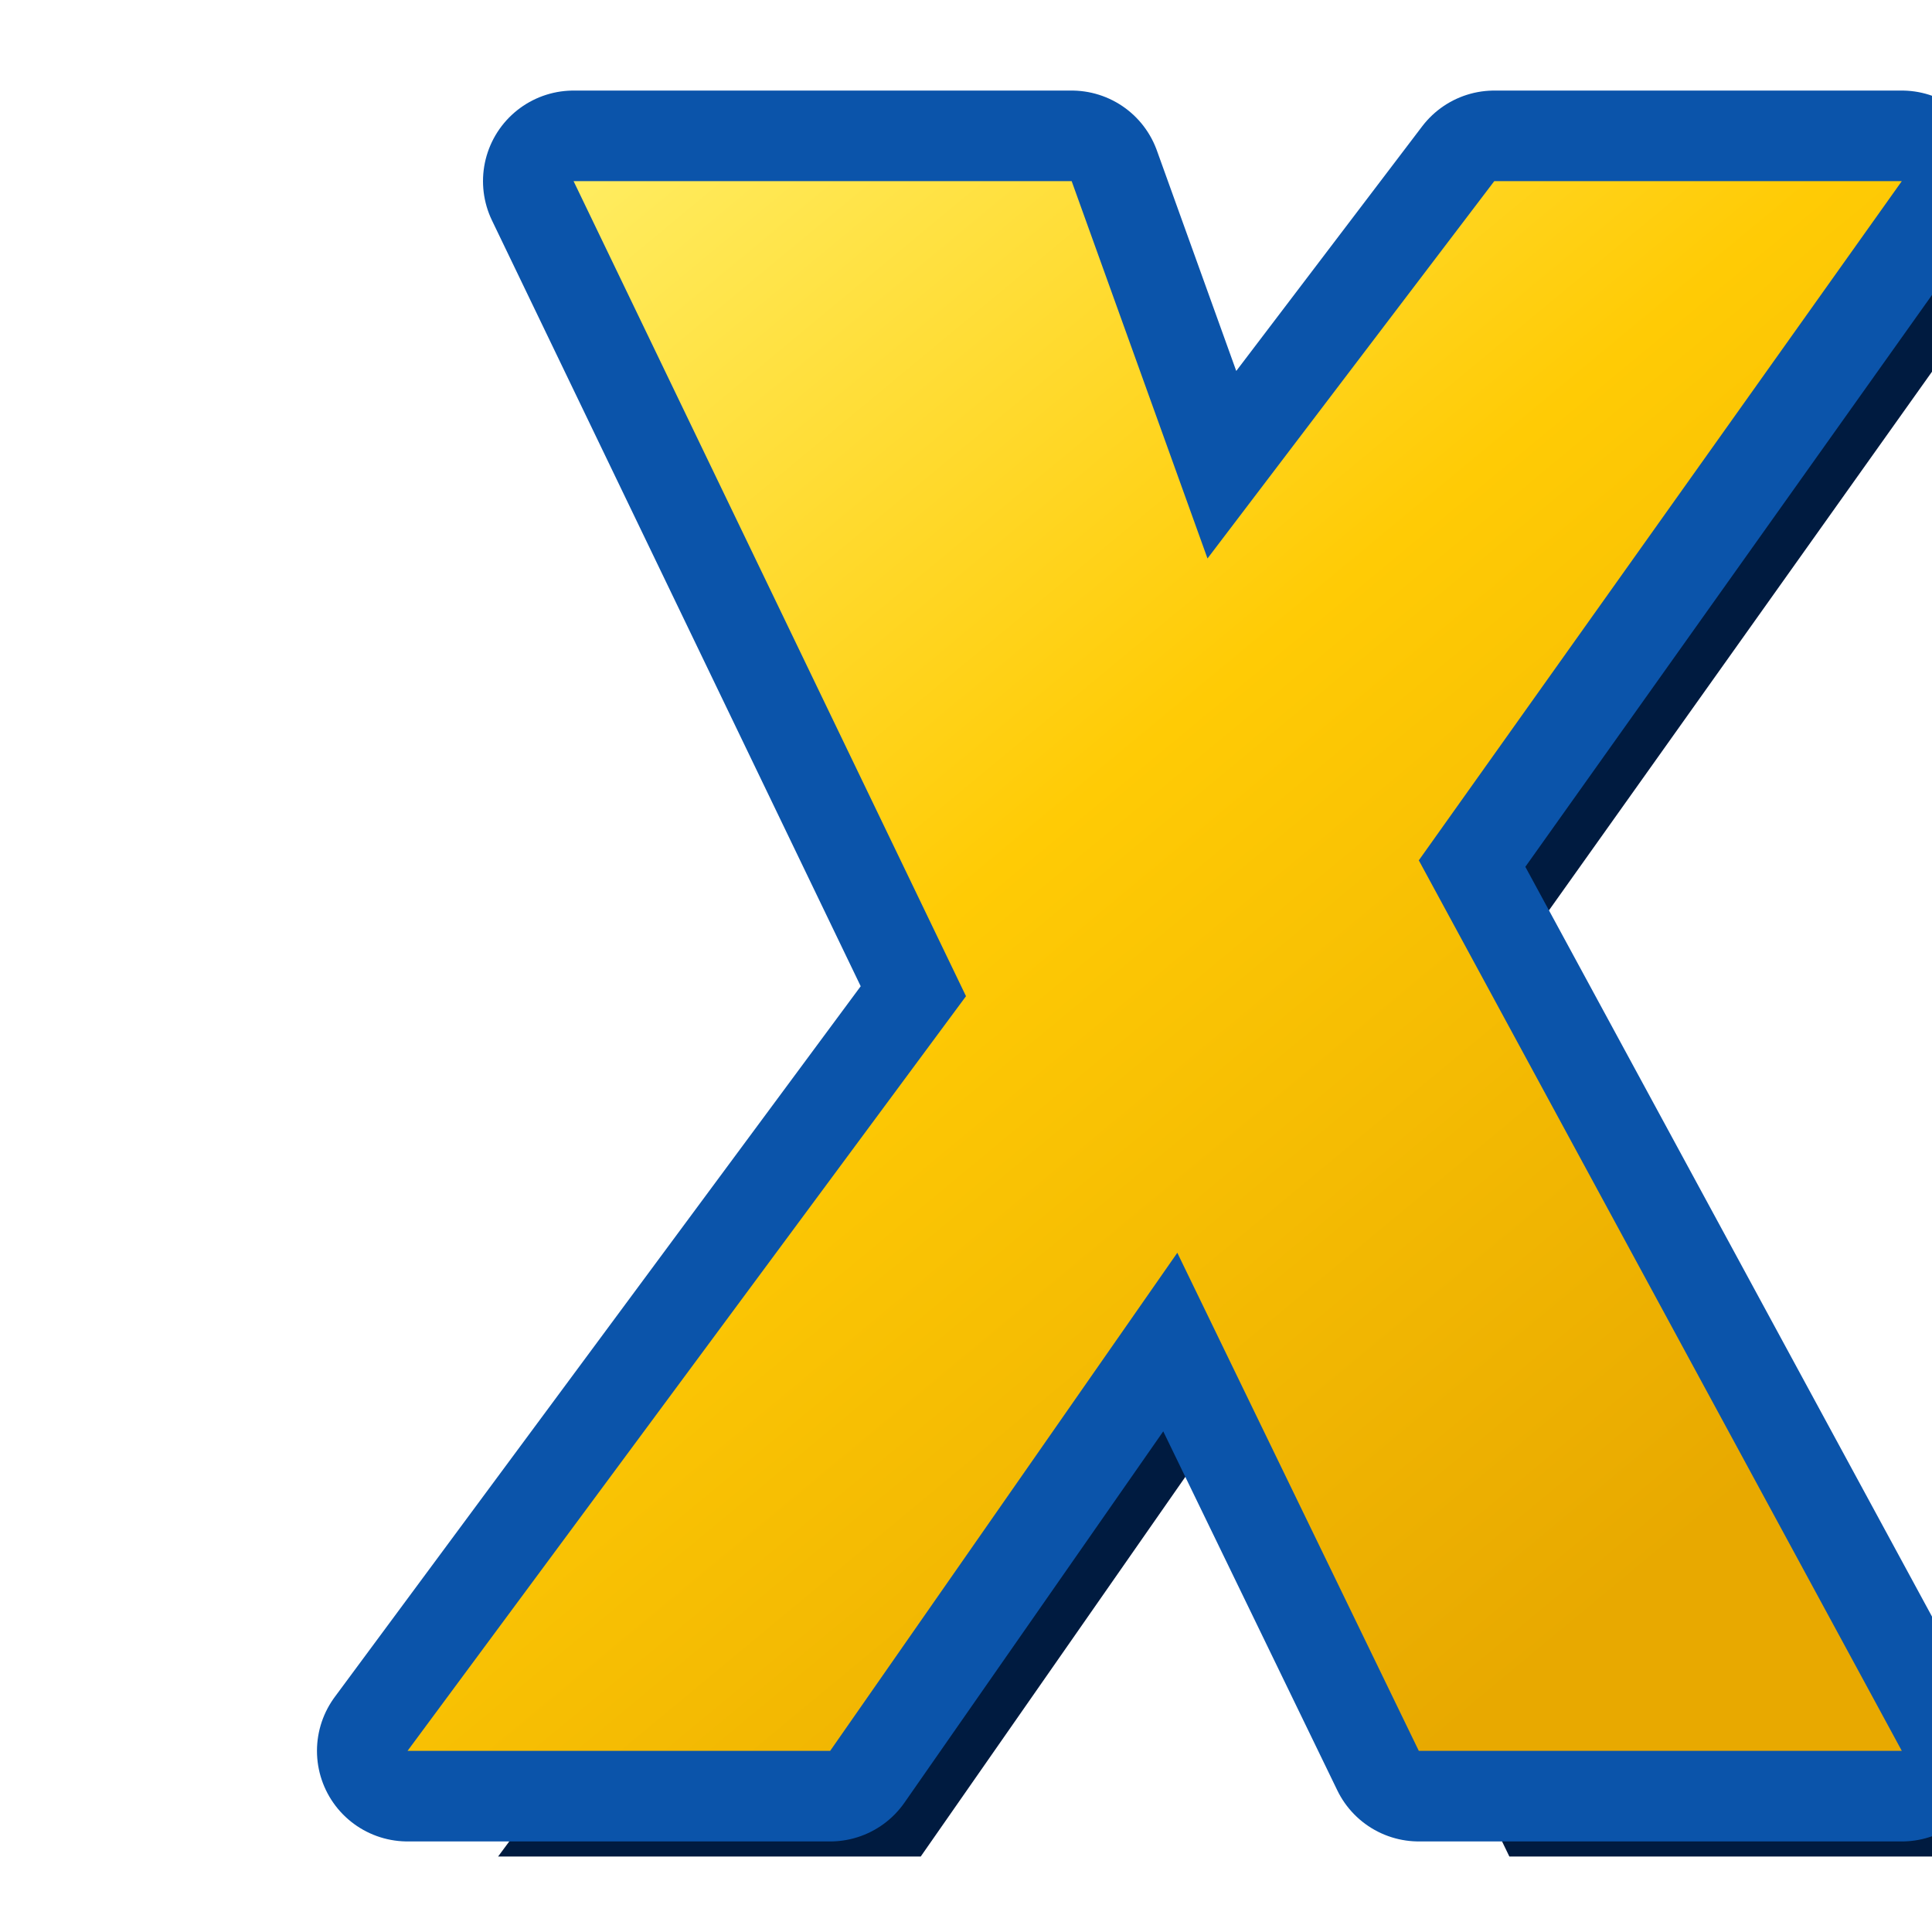
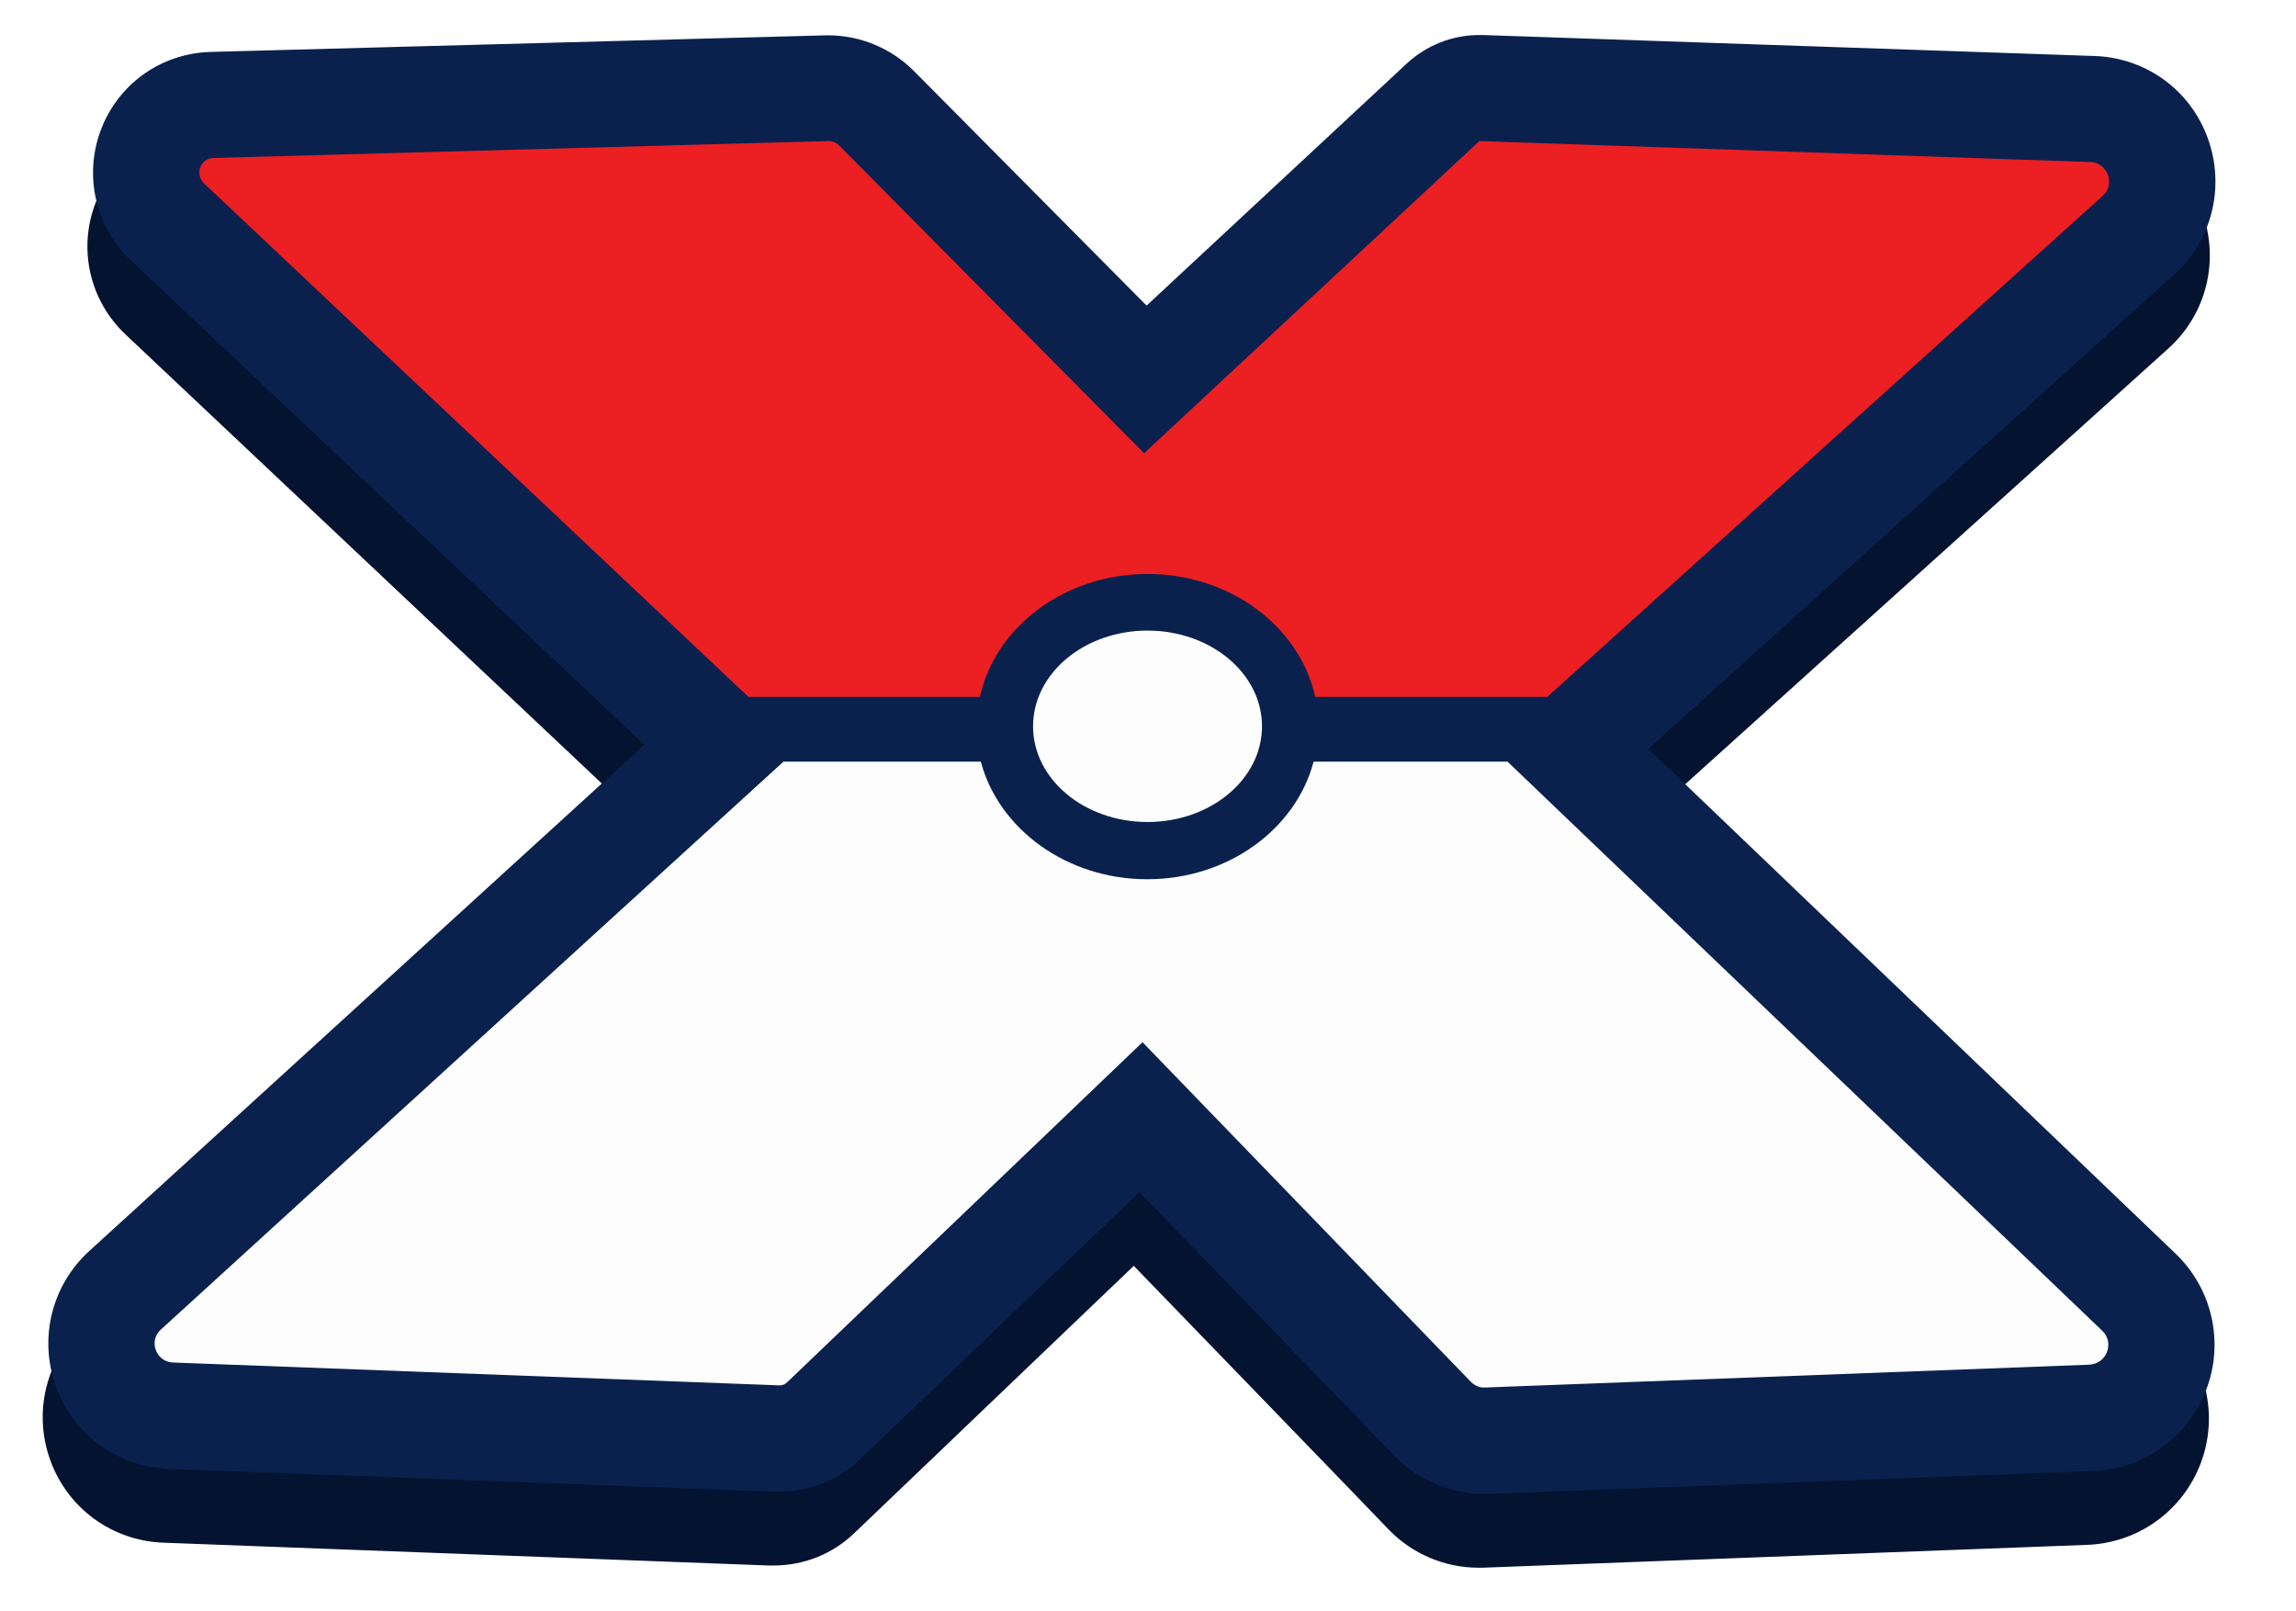
- <svg xmlns="http://www.w3.org/2000/svg" viewBox="0 0 128 128" role="img" aria-label="BulkX favicon">
-   <defs>
-     <linearGradient id="xFill" x1="22" y1="18" x2="100" y2="112" gradientUnits="userSpaceOnUse">
-       <stop offset="0" stop-color="#fff06a" />
-       <stop offset="0.48" stop-color="#ffcb05" />
-       <stop offset="1" stop-color="#e8a900" />
-     </linearGradient>
-   </defs>
-   <path d="M38 12H71L80 37L99 12H126L94 57L126 116H94L78 83L55 116H27L64 66L38 12Z" fill="#001b40" transform="translate(6 7)" />
-   <path d="M38 12H71L80 37L99 12H126L94 57L126 116H94L78 83L55 116H27L64 66L38 12Z" fill="none" stroke="#0b54aa" stroke-width="12" stroke-linejoin="round" />
-   <path d="M38 12H71L80 37L99 12H126L94 57L126 116H94L78 83L55 116H27L64 66L38 12Z" fill="url(#xFill)" />
+ <svg xmlns="http://www.w3.org/2000/svg" version="1.1" id="Layer_1" x="0px" y="0px" viewBox="0 0 734.1 515" style="enable-background:new 0 0 734.1 515;" xml:space="preserve">
+   <style type="text/css">
+ 	.st0{fill:#041330;}
+ 	.st1{fill:#0A214E;}
+ 	.st2{fill:#EC1F23;}
+ 	.st3{fill:#FDFDFD;}
+ </style>
+   <g>
+     <path class="st0" d="M525.2,263l168.1-151.6c12.2-11,16.4-28.1,10.8-43.6S684.2,42,667.8,41.4l-195.4-6.7c-0.4,0-0.8,0-1.2,0   c-8.6,0-16.8,3.2-23.2,9.1l-83.2,77.4l-74.3-74.9c-7.2-7.3-17.2-11.5-27.4-11.5c-0.4,0-0.8,0-1.1,0L65.6,40.1   C49.9,40.5,36.1,50.3,30.5,65s-1.8,31.1,9.6,41.9l164.1,154.7L26.8,423.5c-12.1,11-16.3,28-10.7,43.4s19.8,25.7,36.1,26.3   l193.6,7.3c0.5,0,1,0,1.5,0c9.8,0,19-3.7,26-10.5l89.2-85.3c0,0,81.7,84.4,81.7,84.5c7.4,7.6,17.8,12,28.4,12c0.5,0,1,0,1.5,0   l193.2-7.3c16.3-0.6,30.5-10.8,36.3-26c5.8-15.2,1.9-32.3-9.8-43.5L525.2,263L525.2,263z" />
+   </g>
+   <g>
+     <path class="st1" d="M527,239.4L695.1,87.8c12.2-11,16.4-28.1,10.8-43.6S686,18.4,669.6,17.9l-195.4-6.7c-0.4,0-0.8,0-1.2,0   c-8.6,0-16.8,3.2-23.2,9.1l-83.2,77.4l-74.3-74.9c-7.2-7.3-17.2-11.5-27.4-11.5c-0.4,0-0.8,0-1.1,0L67.4,16.6   C51.7,17,37.9,26.7,32.3,41.4s-1.8,31.1,9.6,41.9L206,238.1L28.6,399.9c-12.1,11-16.3,28-10.7,43.4s19.8,25.7,36.1,26.3l193.6,7.3   c0.5,0,1,0,1.5,0c9.8,0,19-3.7,26-10.5l89.2-85.3c0,0,81.7,84.4,81.7,84.5c7.4,7.6,17.8,12,28.4,12c0.5,0,1,0,1.5,0l193.2-7.3   c16.3-0.6,30.5-10.8,36.3-26c5.8-15.2,1.9-32.3-9.8-43.5L527,239.4L527,239.4z" />
+   </g>
+   <g>
+     <path class="st2" d="M672.3,62.6L494.7,222.8h-74.2c-4.9-22.4-27.1-39.3-53.6-39.3s-48.7,16.9-53.6,39.3h-74L65.2,58.6   c-3-2.9-1.1-8,3.1-8.1l196.6-5.4c1.3,0,2.5,0.5,3.4,1.4l97.5,98.4L473,45.1l195.4,6.7C673.9,52,676.4,58.9,672.3,62.6z" />
+     <path class="st3" d="M667.9,436.3l-193.2,7.3c-1.6,0.1-3.1-0.6-4.3-1.7L365.3,333.2L251.7,441.9c-0.7,0.7-1.7,1.1-2.7,1l-193.7-7.3   c-5.4-0.2-7.9-6.9-3.9-10.5l199.1-181.6h63.1c5.7,21.5,27.4,37.6,53.2,37.6s47.5-16,53.2-37.6H482l190.1,181.9   C676.2,429.2,673.6,436.1,667.9,436.3L667.9,436.3z" />
+     <ellipse class="st3" cx="366.9" cy="232.2" rx="36.6" ry="30.6" />
+   </g>
</svg>
